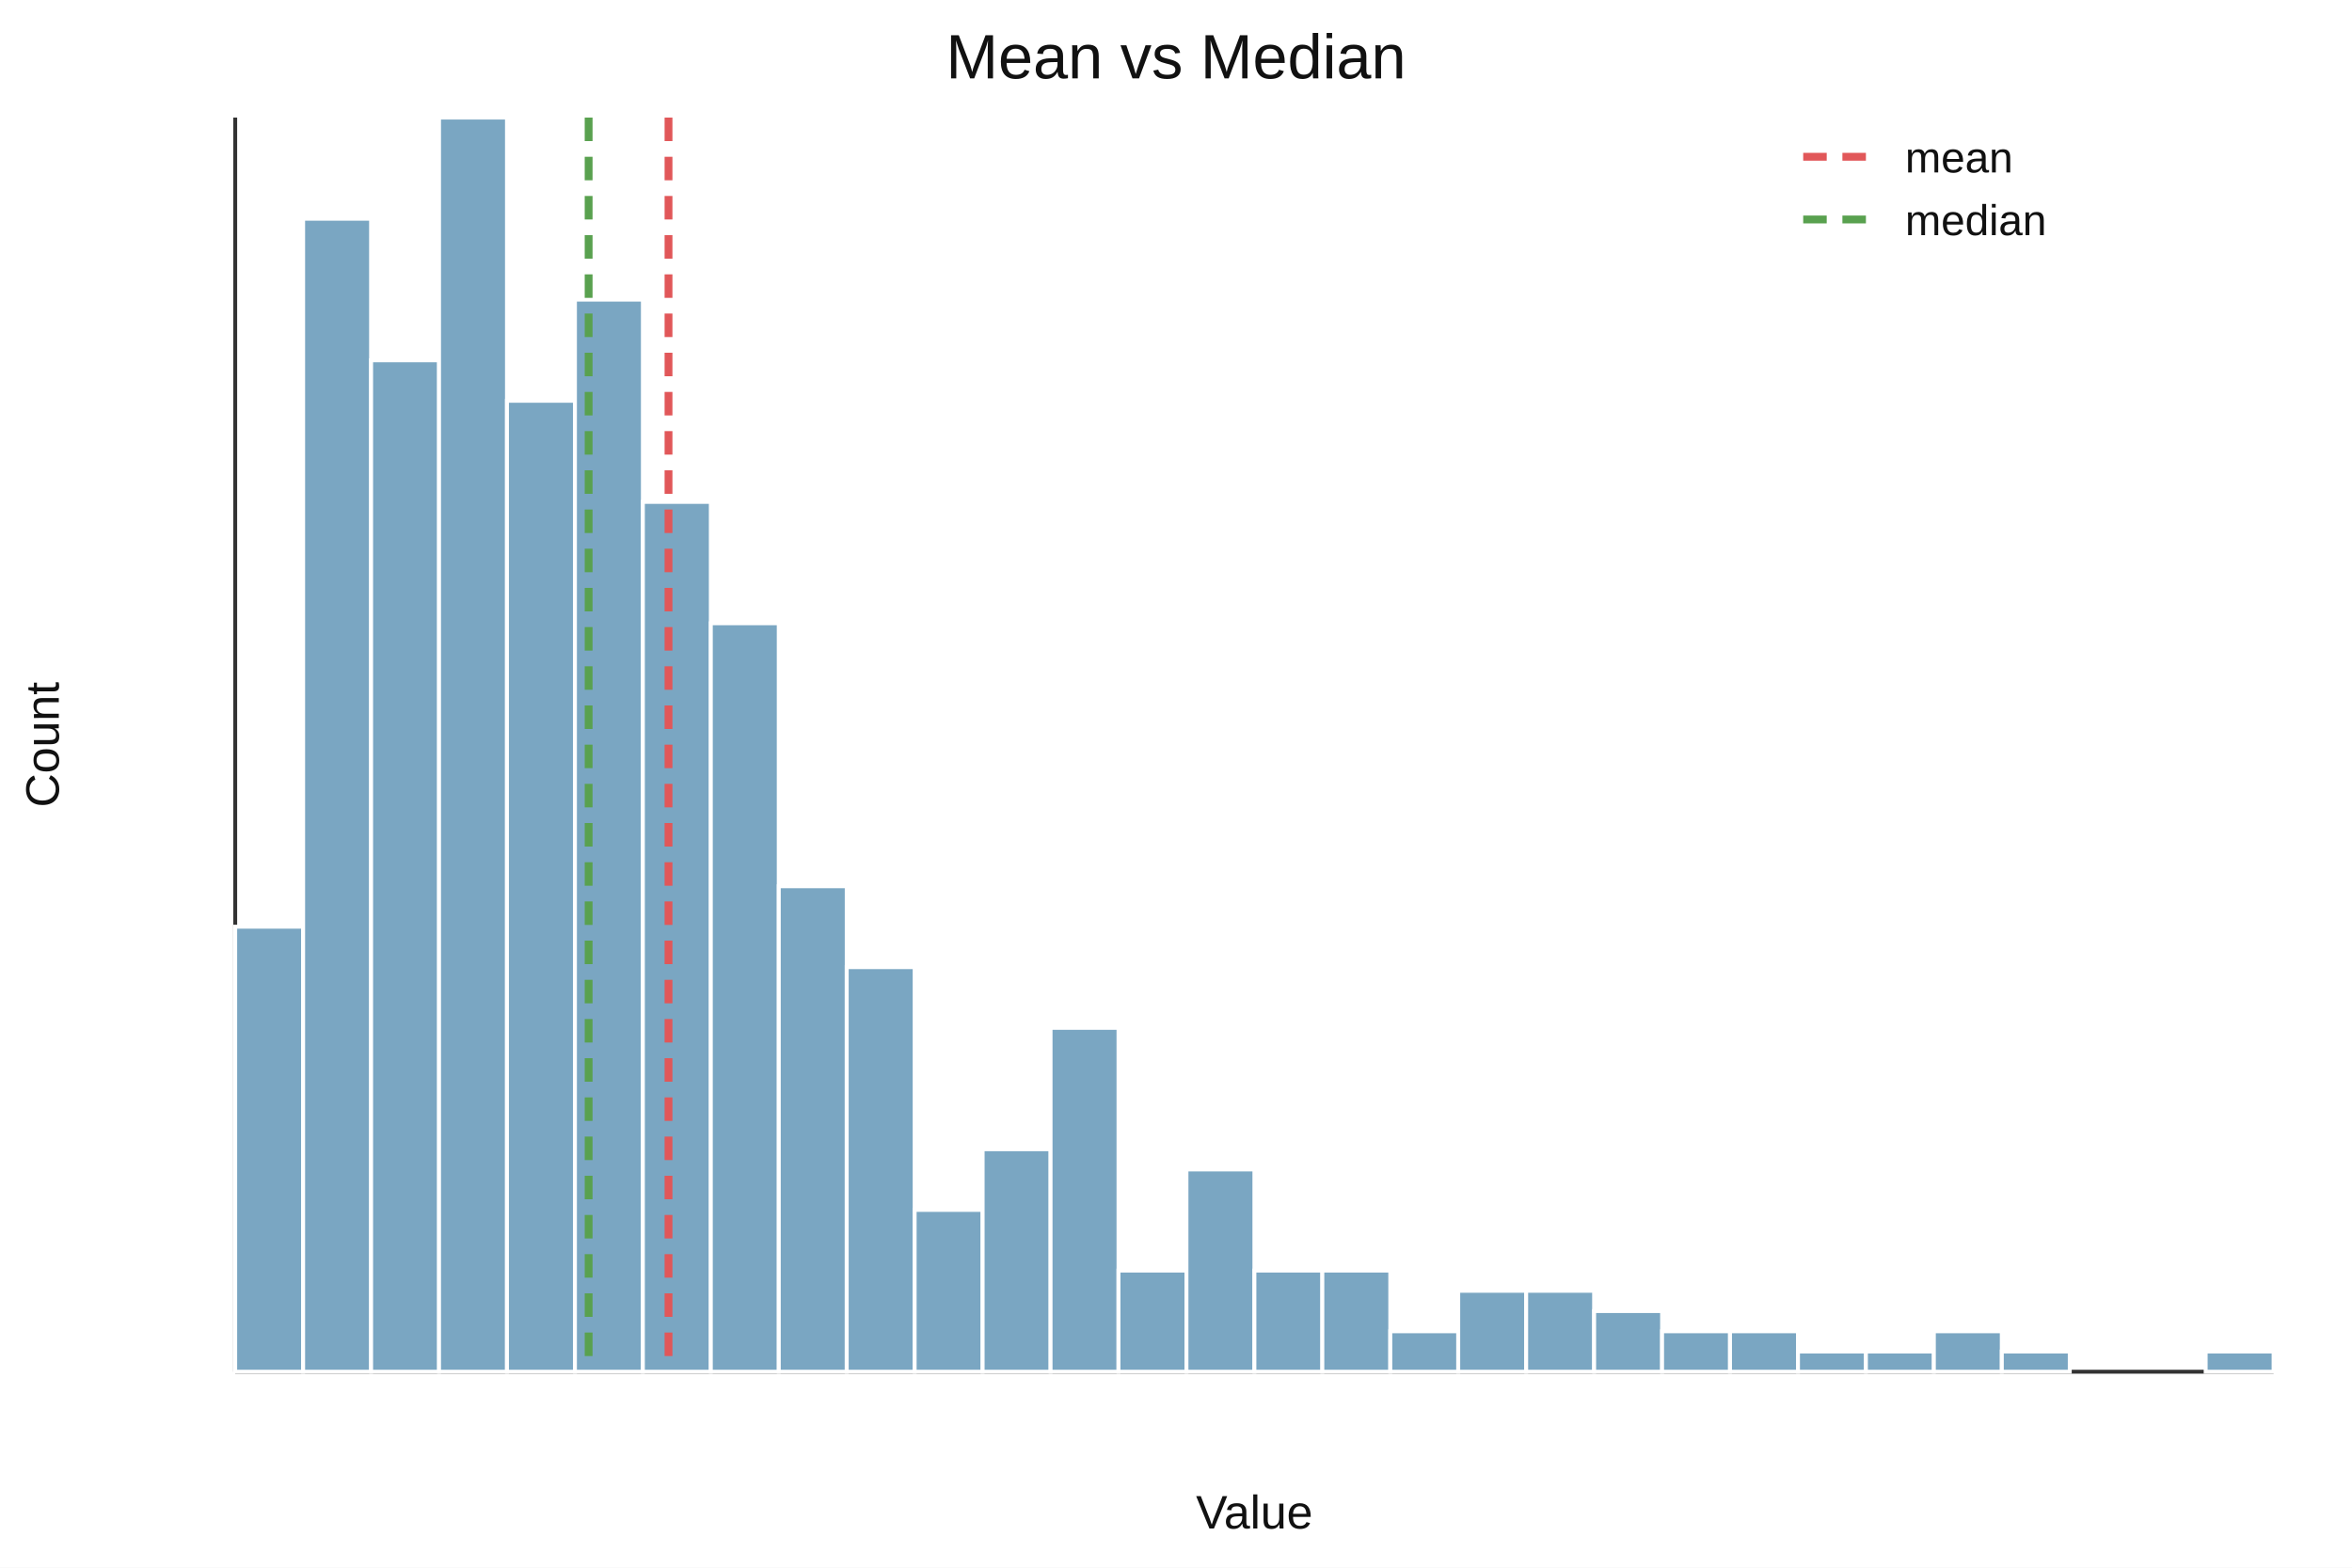
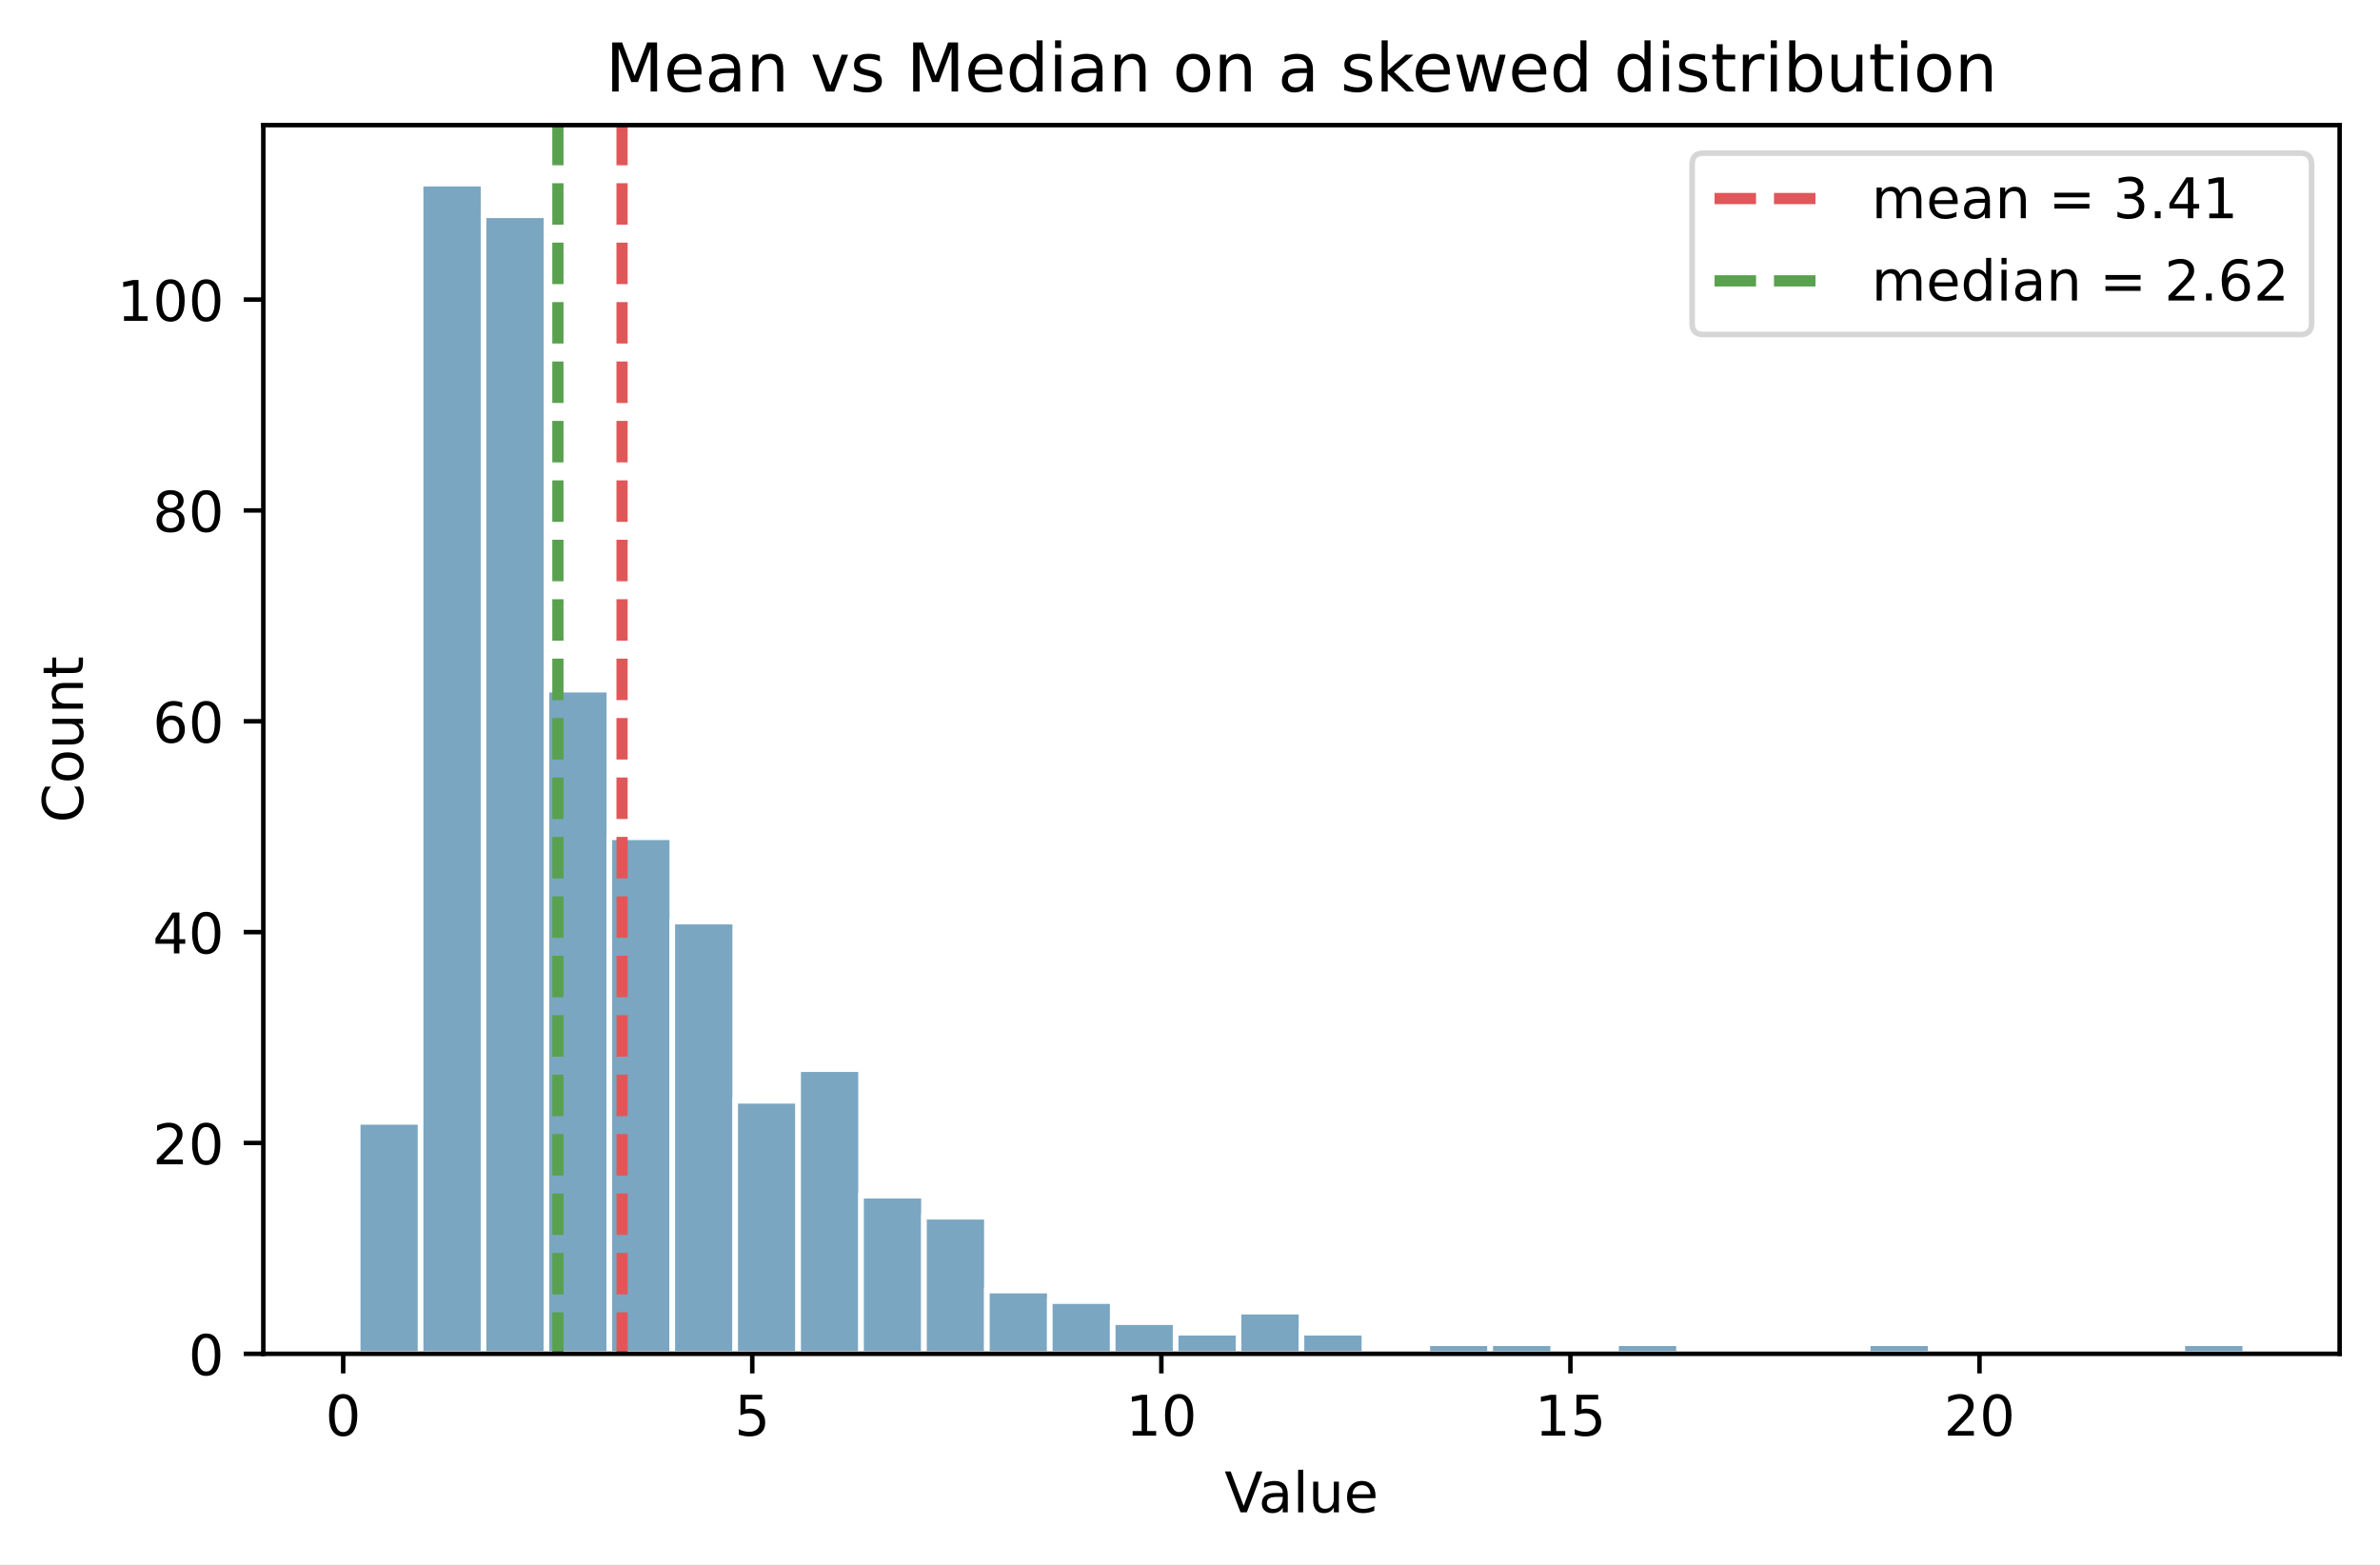
- <svg xmlns="http://www.w3.org/2000/svg" width="600" height="400" viewBox="0 0 600 400">
-   <rect width="100%" height="100%" fill="white" />
-   <line x1="60" y1="350" x2="580" y2="350" stroke="#333" stroke-width="1" />
-   <line x1="60" y1="350" x2="60" y2="30" stroke="#333" stroke-width="1" />
-   <rect x="60.00" y="236.45" width="17.33" height="113.55" fill="#7aa6c2" stroke="white" stroke-width="1" />
-   <rect x="77.33" y="55.81" width="17.33" height="294.19" fill="#7aa6c2" stroke="white" stroke-width="1" />
-   <rect x="94.67" y="91.94" width="17.33" height="258.06" fill="#7aa6c2" stroke="white" stroke-width="1" />
-   <rect x="112.00" y="30.00" width="17.33" height="320.00" fill="#7aa6c2" stroke="white" stroke-width="1" />
-   <rect x="129.33" y="102.26" width="17.33" height="247.74" fill="#7aa6c2" stroke="white" stroke-width="1" />
-   <rect x="146.67" y="76.45" width="17.33" height="273.55" fill="#7aa6c2" stroke="white" stroke-width="1" />
-   <rect x="164.00" y="128.06" width="17.33" height="221.94" fill="#7aa6c2" stroke="white" stroke-width="1" />
-   <rect x="181.33" y="159.03" width="17.33" height="190.97" fill="#7aa6c2" stroke="white" stroke-width="1" />
-   <rect x="198.67" y="226.13" width="17.33" height="123.87" fill="#7aa6c2" stroke="white" stroke-width="1" />
-   <rect x="216.00" y="246.77" width="17.33" height="103.23" fill="#7aa6c2" stroke="white" stroke-width="1" />
-   <rect x="233.33" y="308.71" width="17.33" height="41.29" fill="#7aa6c2" stroke="white" stroke-width="1" />
-   <rect x="250.67" y="293.23" width="17.33" height="56.77" fill="#7aa6c2" stroke="white" stroke-width="1" />
-   <rect x="268.00" y="262.26" width="17.33" height="87.74" fill="#7aa6c2" stroke="white" stroke-width="1" />
-   <rect x="285.33" y="324.19" width="17.33" height="25.81" fill="#7aa6c2" stroke="white" stroke-width="1" />
-   <rect x="302.67" y="298.39" width="17.33" height="51.61" fill="#7aa6c2" stroke="white" stroke-width="1" />
-   <rect x="320.00" y="324.19" width="17.33" height="25.81" fill="#7aa6c2" stroke="white" stroke-width="1" />
-   <rect x="337.33" y="324.19" width="17.33" height="25.81" fill="#7aa6c2" stroke="white" stroke-width="1" />
-   <rect x="354.67" y="339.68" width="17.33" height="10.32" fill="#7aa6c2" stroke="white" stroke-width="1" />
-   <rect x="372.00" y="329.35" width="17.33" height="20.65" fill="#7aa6c2" stroke="white" stroke-width="1" />
-   <rect x="389.33" y="329.35" width="17.33" height="20.65" fill="#7aa6c2" stroke="white" stroke-width="1" />
-   <rect x="406.67" y="334.52" width="17.33" height="15.48" fill="#7aa6c2" stroke="white" stroke-width="1" />
-   <rect x="424.00" y="339.68" width="17.33" height="10.32" fill="#7aa6c2" stroke="white" stroke-width="1" />
-   <rect x="441.33" y="339.68" width="17.33" height="10.32" fill="#7aa6c2" stroke="white" stroke-width="1" />
-   <rect x="458.67" y="344.84" width="17.33" height="5.16" fill="#7aa6c2" stroke="white" stroke-width="1" />
-   <rect x="476.00" y="344.84" width="17.33" height="5.16" fill="#7aa6c2" stroke="white" stroke-width="1" />
-   <rect x="493.33" y="339.68" width="17.33" height="10.32" fill="#7aa6c2" stroke="white" stroke-width="1" />
-   <rect x="510.67" y="344.84" width="17.33" height="5.16" fill="#7aa6c2" stroke="white" stroke-width="1" />
-   <rect x="528.00" y="350.00" width="17.33" height="0.00" fill="#7aa6c2" stroke="white" stroke-width="1" />
-   <rect x="545.33" y="350.00" width="17.33" height="0.00" fill="#7aa6c2" stroke="white" stroke-width="1" />
-   <rect x="562.67" y="344.84" width="17.33" height="5.16" fill="#7aa6c2" stroke="white" stroke-width="1" />
-   <line x1="170.54" y1="30" x2="170.54" y2="350" stroke="#e15759" stroke-width="2" stroke-dasharray="6 4" />
-   <line x1="150.16" y1="30" x2="150.16" y2="350" stroke="#59a14f" stroke-width="2" stroke-dasharray="6 4" />
-   <text x="300" y="20" text-anchor="middle" font-family="Arial" font-size="16" fill="#111">Mean vs Median</text>
-   <text x="320.00" y="390" text-anchor="middle" font-family="Arial" font-size="12" fill="#111">Value</text>
-   <text x="15" y="190.00" text-anchor="middle" font-family="Arial" font-size="12" fill="#111" transform="rotate(-90 15 190.00)">Count</text>
-   <line x1="460" y1="40" x2="480" y2="40" stroke="#e15759" stroke-width="2" stroke-dasharray="6 4" />
-   <text x="486" y="44" font-family="Arial" font-size="11" fill="#111">mean</text>
-   <line x1="460" y1="56" x2="480" y2="56" stroke="#59a14f" stroke-width="2" stroke-dasharray="6 4" />
-   <text x="486" y="60" font-family="Arial" font-size="11" fill="#111">median</text>
+ <svg xmlns="http://www.w3.org/2000/svg" xmlns:xlink="http://www.w3.org/1999/xlink" width="424.496pt" height="279.034pt" viewBox="0 0 424.496 279.034" version="1.1">
+   <defs>
+     <style type="text/css">*{stroke-linejoin: round; stroke-linecap: butt}</style>
+   </defs>
+   <g id="figure_1">
+     <g id="patch_1">
+       <path d="M 0 279.034  L 424.496 279.034  L 424.496 0  L 0 0  z " style="fill: #ffffff" />
+     </g>
+     <g id="axes_1">
+       <g id="patch_2">
+         <path d="M 46.966 241.478  L 417.296 241.478  L 417.296 22.318  L 46.966 22.318  z " style="fill: #ffffff" />
+       </g>
+       <g id="patch_3">
+         <path d="M 63.799 241.478  L 75.021 241.478  L 75.021 200.109  L 63.799 200.109  z " clip-path="url(#pceceafe2bf)" style="fill: #7aa6c2; stroke: #ffffff; stroke-linejoin: miter" />
+       </g>
+       <g id="patch_4">
+         <path d="M 75.021 241.478  L 86.243 241.478  L 86.243 32.754  L 75.021 32.754  z " clip-path="url(#pceceafe2bf)" style="fill: #7aa6c2; stroke: #ffffff; stroke-linejoin: miter" />
+       </g>
+       <g id="patch_5">
+         <path d="M 86.243 241.478  L 97.465 241.478  L 97.465 38.395  L 86.243 38.395  z " clip-path="url(#pceceafe2bf)" style="fill: #7aa6c2; stroke: #ffffff; stroke-linejoin: miter" />
+       </g>
+       <g id="patch_6">
+         <path d="M 97.465 241.478  L 108.687 241.478  L 108.687 123.013  L 97.465 123.013  z " clip-path="url(#pceceafe2bf)" style="fill: #7aa6c2; stroke: #ffffff; stroke-linejoin: miter" />
+       </g>
+       <g id="patch_7">
+         <path d="M 108.687 241.478  L 119.909 241.478  L 119.909 149.339  L 108.687 149.339  z " clip-path="url(#pceceafe2bf)" style="fill: #7aa6c2; stroke: #ffffff; stroke-linejoin: miter" />
+       </g>
+       <g id="patch_8">
+         <path d="M 119.909 241.478  L 131.132 241.478  L 131.132 164.382  L 119.909 164.382  z " clip-path="url(#pceceafe2bf)" style="fill: #7aa6c2; stroke: #ffffff; stroke-linejoin: miter" />
+       </g>
+       <g id="patch_9">
+         <path d="M 131.132 241.478  L 142.354 241.478  L 142.354 196.349  L 131.132 196.349  z " clip-path="url(#pceceafe2bf)" style="fill: #7aa6c2; stroke: #ffffff; stroke-linejoin: miter" />
+       </g>
+       <g id="patch_10">
+         <path d="M 142.354 241.478  L 153.576 241.478  L 153.576 190.707  L 142.354 190.707  z " clip-path="url(#pceceafe2bf)" style="fill: #7aa6c2; stroke: #ffffff; stroke-linejoin: miter" />
+       </g>
+       <g id="patch_11">
+         <path d="M 153.576 241.478  L 164.798 241.478  L 164.798 213.272  L 153.576 213.272  z " clip-path="url(#pceceafe2bf)" style="fill: #7aa6c2; stroke: #ffffff; stroke-linejoin: miter" />
+       </g>
+       <g id="patch_12">
+         <path d="M 164.798 241.478  L 176.02 241.478  L 176.02 217.033  L 164.798 217.033  z " clip-path="url(#pceceafe2bf)" style="fill: #7aa6c2; stroke: #ffffff; stroke-linejoin: miter" />
+       </g>
+       <g id="patch_13">
+         <path d="M 176.02 241.478  L 187.242 241.478  L 187.242 230.196  L 176.02 230.196  z " clip-path="url(#pceceafe2bf)" style="fill: #7aa6c2; stroke: #ffffff; stroke-linejoin: miter" />
+       </g>
+       <g id="patch_14">
+         <path d="M 187.242 241.478  L 198.464 241.478  L 198.464 232.076  L 187.242 232.076  z " clip-path="url(#pceceafe2bf)" style="fill: #7aa6c2; stroke: #ffffff; stroke-linejoin: miter" />
+       </g>
+       <g id="patch_15">
+         <path d="M 198.464 241.478  L 209.686 241.478  L 209.686 235.837  L 198.464 235.837  z " clip-path="url(#pceceafe2bf)" style="fill: #7aa6c2; stroke: #ffffff; stroke-linejoin: miter" />
+       </g>
+       <g id="patch_16">
+         <path d="M 209.686 241.478  L 220.909 241.478  L 220.909 237.717  L 209.686 237.717  z " clip-path="url(#pceceafe2bf)" style="fill: #7aa6c2; stroke: #ffffff; stroke-linejoin: miter" />
+       </g>
+       <g id="patch_17">
+         <path d="M 220.909 241.478  L 232.131 241.478  L 232.131 233.957  L 220.909 233.957  z " clip-path="url(#pceceafe2bf)" style="fill: #7aa6c2; stroke: #ffffff; stroke-linejoin: miter" />
+       </g>
+       <g id="patch_18">
+         <path d="M 232.131 241.478  L 243.353 241.478  L 243.353 237.717  L 232.131 237.717  z " clip-path="url(#pceceafe2bf)" style="fill: #7aa6c2; stroke: #ffffff; stroke-linejoin: miter" />
+       </g>
+       <g id="patch_19">
+         <path d="M 243.353 241.478  L 254.575 241.478  L 254.575 241.478  L 243.353 241.478  z " clip-path="url(#pceceafe2bf)" style="fill: #7aa6c2; stroke: #ffffff; stroke-linejoin: miter" />
+       </g>
+       <g id="patch_20">
+         <path d="M 254.575 241.478  L 265.797 241.478  L 265.797 239.598  L 254.575 239.598  z " clip-path="url(#pceceafe2bf)" style="fill: #7aa6c2; stroke: #ffffff; stroke-linejoin: miter" />
+       </g>
+       <g id="patch_21">
+         <path d="M 265.797 241.478  L 277.019 241.478  L 277.019 239.598  L 265.797 239.598  z " clip-path="url(#pceceafe2bf)" style="fill: #7aa6c2; stroke: #ffffff; stroke-linejoin: miter" />
+       </g>
+       <g id="patch_22">
+         <path d="M 277.019 241.478  L 288.241 241.478  L 288.241 241.478  L 277.019 241.478  z " clip-path="url(#pceceafe2bf)" style="fill: #7aa6c2; stroke: #ffffff; stroke-linejoin: miter" />
+       </g>
+       <g id="patch_23">
+         <path d="M 288.241 241.478  L 299.463 241.478  L 299.463 239.598  L 288.241 239.598  z " clip-path="url(#pceceafe2bf)" style="fill: #7aa6c2; stroke: #ffffff; stroke-linejoin: miter" />
+       </g>
+       <g id="patch_24">
+         <path d="M 299.463 241.478  L 310.685 241.478  L 310.685 241.478  L 299.463 241.478  z " clip-path="url(#pceceafe2bf)" style="fill: #7aa6c2; stroke: #ffffff; stroke-linejoin: miter" />
+       </g>
+       <g id="patch_25">
+         <path d="M 310.685 241.478  L 321.908 241.478  L 321.908 241.478  L 310.685 241.478  z " clip-path="url(#pceceafe2bf)" style="fill: #7aa6c2; stroke: #ffffff; stroke-linejoin: miter" />
+       </g>
+       <g id="patch_26">
+         <path d="M 321.908 241.478  L 333.13 241.478  L 333.13 241.478  L 321.908 241.478  z " clip-path="url(#pceceafe2bf)" style="fill: #7aa6c2; stroke: #ffffff; stroke-linejoin: miter" />
+       </g>
+       <g id="patch_27">
+         <path d="M 333.13 241.478  L 344.352 241.478  L 344.352 239.598  L 333.13 239.598  z " clip-path="url(#pceceafe2bf)" style="fill: #7aa6c2; stroke: #ffffff; stroke-linejoin: miter" />
+       </g>
+       <g id="patch_28">
+         <path d="M 344.352 241.478  L 355.574 241.478  L 355.574 241.478  L 344.352 241.478  z " clip-path="url(#pceceafe2bf)" style="fill: #7aa6c2; stroke: #ffffff; stroke-linejoin: miter" />
+       </g>
+       <g id="patch_29">
+         <path d="M 355.574 241.478  L 366.796 241.478  L 366.796 241.478  L 355.574 241.478  z " clip-path="url(#pceceafe2bf)" style="fill: #7aa6c2; stroke: #ffffff; stroke-linejoin: miter" />
+       </g>
+       <g id="patch_30">
+         <path d="M 366.796 241.478  L 378.018 241.478  L 378.018 241.478  L 366.796 241.478  z " clip-path="url(#pceceafe2bf)" style="fill: #7aa6c2; stroke: #ffffff; stroke-linejoin: miter" />
+       </g>
+       <g id="patch_31">
+         <path d="M 378.018 241.478  L 389.24 241.478  L 389.24 241.478  L 378.018 241.478  z " clip-path="url(#pceceafe2bf)" style="fill: #7aa6c2; stroke: #ffffff; stroke-linejoin: miter" />
+       </g>
+       <g id="patch_32">
+         <path d="M 389.24 241.478  L 400.462 241.478  L 400.462 239.598  L 389.24 239.598  z " clip-path="url(#pceceafe2bf)" style="fill: #7aa6c2; stroke: #ffffff; stroke-linejoin: miter" />
+       </g>
+       <g id="matplotlib.axis_1">
+         <g id="xtick_1">
+           <g id="line2d_1">
+             <defs>
+               <path id="m9c4a2bc131" d="M 0 0  L 0 3.5  " style="stroke: #000000; stroke-width: 0.8" />
+             </defs>
+             <g>
+               <use xlink:href="#m9c4a2bc131" x="61.211" y="241.478" style="stroke: #000000; stroke-width: 0.8" />
+             </g>
+           </g>
+           <g id="text_1">
+             <g transform="translate(58.02946 256.0766) scale(0.1 -0.1)">
+               <defs>
+                 <path id="DejaVuSans-30" d="M 2034 4250  Q 1547 4250 1301 3770  Q 1056 3291 1056 2328  Q 1056 1369 1301 889  Q 1547 409 2034 409  Q 2525 409 2770 889  Q 3016 1369 3016 2328  Q 3016 3291 2770 3770  Q 2525 4250 2034 4250  z M 2034 4750  Q 2819 4750 3233 4129  Q 3647 3509 3647 2328  Q 3647 1150 3233 529  Q 2819 -91 2034 -91  Q 1250 -91 836 529  Q 422 1150 422 2328  Q 422 3509 836 4129  Q 1250 4750 2034 4750  z " transform="scale(0.015625)" />
+               </defs>
+               <use xlink:href="#DejaVuSans-30" />
+             </g>
+           </g>
+         </g>
+         <g id="xtick_2">
+           <g id="line2d_2">
+             <g>
+               <use xlink:href="#m9c4a2bc131" x="134.174" y="241.478" style="stroke: #000000; stroke-width: 0.8" />
+             </g>
+           </g>
+           <g id="text_2">
+             <g transform="translate(130.9926 256.0766) scale(0.1 -0.1)">
+               <defs>
+                 <path id="DejaVuSans-35" d="M 691 4666  L 3169 4666  L 3169 4134  L 1269 4134  L 1269 2991  Q 1406 3038 1543 3061  Q 1681 3084 1819 3084  Q 2600 3084 3056 2656  Q 3513 2228 3513 1497  Q 3513 744 3044 326  Q 2575 -91 1722 -91  Q 1428 -91 1123 -41  Q 819 9 494 109  L 494 744  Q 775 591 1075 516  Q 1375 441 1709 441  Q 2250 441 2565 725  Q 2881 1009 2881 1497  Q 2881 1984 2565 2268  Q 2250 2553 1709 2553  Q 1456 2553 1204 2497  Q 953 2441 691 2322  L 691 4666  z " transform="scale(0.015625)" />
+               </defs>
+               <use xlink:href="#DejaVuSans-35" />
+             </g>
+           </g>
+         </g>
+         <g id="xtick_3">
+           <g id="line2d_3">
+             <g>
+               <use xlink:href="#m9c4a2bc131" x="207.137" y="241.478" style="stroke: #000000; stroke-width: 0.8" />
+             </g>
+           </g>
+           <g id="text_3">
+             <g transform="translate(200.7745 256.0766) scale(0.1 -0.1)">
+               <defs>
+                 <path id="DejaVuSans-31" d="M 794 531  L 1825 531  L 1825 4091  L 703 3866  L 703 4441  L 1819 4666  L 2450 4666  L 2450 531  L 3481 531  L 3481 0  L 794 0  L 794 531  z " transform="scale(0.015625)" />
+               </defs>
+               <use xlink:href="#DejaVuSans-31" />
+               <use xlink:href="#DejaVuSans-30" transform="translate(63.62305 0)" />
+             </g>
+           </g>
+         </g>
+         <g id="xtick_4">
+           <g id="line2d_4">
+             <g>
+               <use xlink:href="#m9c4a2bc131" x="280.1" y="241.478" style="stroke: #000000; stroke-width: 0.8" />
+             </g>
+           </g>
+           <g id="text_4">
+             <g transform="translate(273.7377 256.0766) scale(0.1 -0.1)">
+               <use xlink:href="#DejaVuSans-31" />
+               <use xlink:href="#DejaVuSans-35" transform="translate(63.62305 0)" />
+             </g>
+           </g>
+         </g>
+         <g id="xtick_5">
+           <g id="line2d_5">
+             <g>
+               <use xlink:href="#m9c4a2bc131" x="353.063" y="241.478" style="stroke: #000000; stroke-width: 0.8" />
+             </g>
+           </g>
+           <g id="text_5">
+             <g transform="translate(346.7008 256.0766) scale(0.1 -0.1)">
+               <defs>
+                 <path id="DejaVuSans-32" d="M 1228 531  L 3431 531  L 3431 0  L 469 0  L 469 531  Q 828 903 1448 1529  Q 2069 2156 2228 2338  Q 2531 2678 2651 2914  Q 2772 3150 2772 3378  Q 2772 3750 2511 3984  Q 2250 4219 1831 4219  Q 1534 4219 1204 4116  Q 875 4013 500 3803  L 500 4441  Q 881 4594 1212 4672  Q 1544 4750 1819 4750  Q 2544 4750 2975 4387  Q 3406 4025 3406 3419  Q 3406 3131 3298 2873  Q 3191 2616 2906 2266  Q 2828 2175 2409 1742  Q 1991 1309 1228 531  z " transform="scale(0.015625)" />
+               </defs>
+               <use xlink:href="#DejaVuSans-32" />
+               <use xlink:href="#DejaVuSans-30" transform="translate(63.62305 0)" />
+             </g>
+           </g>
+         </g>
+         <g id="text_6">
+           <g transform="translate(218.3994 269.7547) scale(0.1 -0.1)">
+             <defs>
+               <path id="DejaVuSans-56" d="M 1831 0  L 50 4666  L 709 4666  L 2188 738  L 3669 4666  L 4325 4666  L 2547 0  L 1831 0  z " transform="scale(0.015625)" />
+               <path id="DejaVuSans-61" d="M 2194 1759  Q 1497 1759 1228 1600  Q 959 1441 959 1056  Q 959 750 1161 570  Q 1363 391 1709 391  Q 2188 391 2477 730  Q 2766 1069 2766 1631  L 2766 1759  L 2194 1759  z M 3341 1997  L 3341 0  L 2766 0  L 2766 531  Q 2569 213 2275 61  Q 1981 -91 1556 -91  Q 1019 -91 701 211  Q 384 513 384 1019  Q 384 1609 779 1909  Q 1175 2209 1959 2209  L 2766 2209  L 2766 2266  Q 2766 2663 2505 2880  Q 2244 3097 1772 3097  Q 1472 3097 1187 3025  Q 903 2953 641 2809  L 641 3341  Q 956 3463 1253 3523  Q 1550 3584 1831 3584  Q 2591 3584 2966 3190  Q 3341 2797 3341 1997  z " transform="scale(0.015625)" />
+               <path id="DejaVuSans-6c" d="M 603 4863  L 1178 4863  L 1178 0  L 603 0  L 603 4863  z " transform="scale(0.015625)" />
+               <path id="DejaVuSans-75" d="M 544 1381  L 544 3500  L 1119 3500  L 1119 1403  Q 1119 906 1312 657  Q 1506 409 1894 409  Q 2359 409 2629 706  Q 2900 1003 2900 1516  L 2900 3500  L 3475 3500  L 3475 0  L 2900 0  L 2900 538  Q 2691 219 2414 64  Q 2138 -91 1772 -91  Q 1169 -91 856 284  Q 544 659 544 1381  z M 1991 3584  L 1991 3584  z " transform="scale(0.015625)" />
+               <path id="DejaVuSans-65" d="M 3597 1894  L 3597 1613  L 953 1613  Q 991 1019 1311 708  Q 1631 397 2203 397  Q 2534 397 2845 478  Q 3156 559 3463 722  L 3463 178  Q 3153 47 2828 -22  Q 2503 -91 2169 -91  Q 1331 -91 842 396  Q 353 884 353 1716  Q 353 2575 817 3079  Q 1281 3584 2069 3584  Q 2775 3584 3186 3129  Q 3597 2675 3597 1894  z M 3022 2063  Q 3016 2534 2758 2815  Q 2500 3097 2075 3097  Q 1594 3097 1305 2825  Q 1016 2553 972 2059  L 3022 2063  z " transform="scale(0.015625)" />
+             </defs>
+             <use xlink:href="#DejaVuSans-56" />
+             <use xlink:href="#DejaVuSans-61" transform="translate(60.6582 0)" />
+             <use xlink:href="#DejaVuSans-6c" transform="translate(121.9375 0)" />
+             <use xlink:href="#DejaVuSans-75" transform="translate(149.7207 0)" />
+             <use xlink:href="#DejaVuSans-65" transform="translate(213.0996 0)" />
+           </g>
+         </g>
+       </g>
+       <g id="matplotlib.axis_2">
+         <g id="ytick_1">
+           <g id="line2d_6">
+             <defs>
+               <path id="m29ffc0b30c" d="M 0 0  L -3.5 0  " style="stroke: #000000; stroke-width: 0.8" />
+             </defs>
+             <g>
+               <use xlink:href="#m29ffc0b30c" x="46.966" y="241.478" style="stroke: #000000; stroke-width: 0.8" />
+             </g>
+           </g>
+           <g id="text_7">
+             <g transform="translate(33.60312 245.2773) scale(0.1 -0.1)">
+               <use xlink:href="#DejaVuSans-30" />
+             </g>
+           </g>
+         </g>
+         <g id="ytick_2">
+           <g id="line2d_7">
+             <g>
+               <use xlink:href="#m29ffc0b30c" x="46.966" y="203.87" style="stroke: #000000; stroke-width: 0.8" />
+             </g>
+           </g>
+           <g id="text_8">
+             <g transform="translate(27.24063 207.6695) scale(0.1 -0.1)">
+               <use xlink:href="#DejaVuSans-32" />
+               <use xlink:href="#DejaVuSans-30" transform="translate(63.62305 0)" />
+             </g>
+           </g>
+         </g>
+         <g id="ytick_3">
+           <g id="line2d_8">
+             <g>
+               <use xlink:href="#m29ffc0b30c" x="46.966" y="166.262" style="stroke: #000000; stroke-width: 0.8" />
+             </g>
+           </g>
+           <g id="text_9">
+             <g transform="translate(27.24063 170.0616) scale(0.1 -0.1)">
+               <defs>
+                 <path id="DejaVuSans-34" d="M 2419 4116  L 825 1625  L 2419 1625  L 2419 4116  z M 2253 4666  L 3047 4666  L 3047 1625  L 3713 1625  L 3713 1100  L 3047 1100  L 3047 0  L 2419 0  L 2419 1100  L 313 1100  L 313 1709  L 2253 4666  z " transform="scale(0.015625)" />
+               </defs>
+               <use xlink:href="#DejaVuSans-34" />
+               <use xlink:href="#DejaVuSans-30" transform="translate(63.62305 0)" />
+             </g>
+           </g>
+         </g>
+         <g id="ytick_4">
+           <g id="line2d_9">
+             <g>
+               <use xlink:href="#m29ffc0b30c" x="46.966" y="128.654" style="stroke: #000000; stroke-width: 0.8" />
+             </g>
+           </g>
+           <g id="text_10">
+             <g transform="translate(27.24063 132.4537) scale(0.1 -0.1)">
+               <defs>
+                 <path id="DejaVuSans-36" d="M 2113 2584  Q 1688 2584 1439 2293  Q 1191 2003 1191 1497  Q 1191 994 1439 701  Q 1688 409 2113 409  Q 2538 409 2786 701  Q 3034 994 3034 1497  Q 3034 2003 2786 2293  Q 2538 2584 2113 2584  z M 3366 4563  L 3366 3988  Q 3128 4100 2886 4159  Q 2644 4219 2406 4219  Q 1781 4219 1451 3797  Q 1122 3375 1075 2522  Q 1259 2794 1537 2939  Q 1816 3084 2150 3084  Q 2853 3084 3261 2657  Q 3669 2231 3669 1497  Q 3669 778 3244 343  Q 2819 -91 2113 -91  Q 1303 -91 875 529  Q 447 1150 447 2328  Q 447 3434 972 4092  Q 1497 4750 2381 4750  Q 2619 4750 2861 4703  Q 3103 4656 3366 4563  z " transform="scale(0.015625)" />
+               </defs>
+               <use xlink:href="#DejaVuSans-36" />
+               <use xlink:href="#DejaVuSans-30" transform="translate(63.62305 0)" />
+             </g>
+           </g>
+         </g>
+         <g id="ytick_5">
+           <g id="line2d_10">
+             <g>
+               <use xlink:href="#m29ffc0b30c" x="46.966" y="91.047" style="stroke: #000000; stroke-width: 0.8" />
+             </g>
+           </g>
+           <g id="text_11">
+             <g transform="translate(27.24063 94.84577) scale(0.1 -0.1)">
+               <defs>
+                 <path id="DejaVuSans-38" d="M 2034 2216  Q 1584 2216 1326 1975  Q 1069 1734 1069 1313  Q 1069 891 1326 650  Q 1584 409 2034 409  Q 2484 409 2743 651  Q 3003 894 3003 1313  Q 3003 1734 2745 1975  Q 2488 2216 2034 2216  z M 1403 2484  Q 997 2584 770 2862  Q 544 3141 544 3541  Q 544 4100 942 4425  Q 1341 4750 2034 4750  Q 2731 4750 3128 4425  Q 3525 4100 3525 3541  Q 3525 3141 3298 2862  Q 3072 2584 2669 2484  Q 3125 2378 3379 2068  Q 3634 1759 3634 1313  Q 3634 634 3220 271  Q 2806 -91 2034 -91  Q 1263 -91 848 271  Q 434 634 434 1313  Q 434 1759 690 2068  Q 947 2378 1403 2484  z M 1172 3481  Q 1172 3119 1398 2916  Q 1625 2713 2034 2713  Q 2441 2713 2670 2916  Q 2900 3119 2900 3481  Q 2900 3844 2670 4047  Q 2441 4250 2034 4250  Q 1625 4250 1398 4047  Q 1172 3844 1172 3481  z " transform="scale(0.015625)" />
+               </defs>
+               <use xlink:href="#DejaVuSans-38" />
+               <use xlink:href="#DejaVuSans-30" transform="translate(63.62305 0)" />
+             </g>
+           </g>
+         </g>
+         <g id="ytick_6">
+           <g id="line2d_11">
+             <g>
+               <use xlink:href="#m29ffc0b30c" x="46.966" y="53.439" style="stroke: #000000; stroke-width: 0.8" />
+             </g>
+           </g>
+           <g id="text_12">
+             <g transform="translate(20.87813 57.23788) scale(0.1 -0.1)">
+               <use xlink:href="#DejaVuSans-31" />
+               <use xlink:href="#DejaVuSans-30" transform="translate(63.62305 0)" />
+               <use xlink:href="#DejaVuSans-30" transform="translate(127.2461 0)" />
+             </g>
+           </g>
+         </g>
+         <g id="text_13">
+           <g transform="translate(14.79844 146.7466) rotate(-90) scale(0.1 -0.1)">
+             <defs>
+               <path id="DejaVuSans-43" d="M 4122 4306  L 4122 3641  Q 3803 3938 3442 4084  Q 3081 4231 2675 4231  Q 1875 4231 1450 3742  Q 1025 3253 1025 2328  Q 1025 1406 1450 917  Q 1875 428 2675 428  Q 3081 428 3442 575  Q 3803 722 4122 1019  L 4122 359  Q 3791 134 3420 21  Q 3050 -91 2638 -91  Q 1578 -91 968 557  Q 359 1206 359 2328  Q 359 3453 968 4101  Q 1578 4750 2638 4750  Q 3056 4750 3426 4639  Q 3797 4528 4122 4306  z " transform="scale(0.015625)" />
+               <path id="DejaVuSans-6f" d="M 1959 3097  Q 1497 3097 1228 2736  Q 959 2375 959 1747  Q 959 1119 1226 758  Q 1494 397 1959 397  Q 2419 397 2687 759  Q 2956 1122 2956 1747  Q 2956 2369 2687 2733  Q 2419 3097 1959 3097  z M 1959 3584  Q 2709 3584 3137 3096  Q 3566 2609 3566 1747  Q 3566 888 3137 398  Q 2709 -91 1959 -91  Q 1206 -91 779 398  Q 353 888 353 1747  Q 353 2609 779 3096  Q 1206 3584 1959 3584  z " transform="scale(0.015625)" />
+               <path id="DejaVuSans-6e" d="M 3513 2113  L 3513 0  L 2938 0  L 2938 2094  Q 2938 2591 2744 2837  Q 2550 3084 2163 3084  Q 1697 3084 1428 2787  Q 1159 2491 1159 1978  L 1159 0  L 581 0  L 581 3500  L 1159 3500  L 1159 2956  Q 1366 3272 1645 3428  Q 1925 3584 2291 3584  Q 2894 3584 3203 3211  Q 3513 2838 3513 2113  z " transform="scale(0.015625)" />
+               <path id="DejaVuSans-74" d="M 1172 4494  L 1172 3500  L 2356 3500  L 2356 3053  L 1172 3053  L 1172 1153  Q 1172 725 1289 603  Q 1406 481 1766 481  L 2356 481  L 2356 0  L 1766 0  Q 1100 0 847 248  Q 594 497 594 1153  L 594 3053  L 172 3053  L 172 3500  L 594 3500  L 594 4494  L 1172 4494  z " transform="scale(0.015625)" />
+             </defs>
+             <use xlink:href="#DejaVuSans-43" />
+             <use xlink:href="#DejaVuSans-6f" transform="translate(69.82422 0)" />
+             <use xlink:href="#DejaVuSans-75" transform="translate(131.0059 0)" />
+             <use xlink:href="#DejaVuSans-6e" transform="translate(194.3848 0)" />
+             <use xlink:href="#DejaVuSans-74" transform="translate(257.7637 0)" />
+           </g>
+         </g>
+       </g>
+       <g id="line2d_12">
+         <path d="M 110.95 241.478  L 110.95 22.318  " clip-path="url(#pceceafe2bf)" style="fill: none; stroke-dasharray: 7.4,3.2; stroke-dashoffset: 0; stroke: #e15759; stroke-width: 2" />
+       </g>
+       <g id="line2d_13">
+         <path d="M 99.508 241.478  L 99.508 22.318  " clip-path="url(#pceceafe2bf)" style="fill: none; stroke-dasharray: 7.4,3.2; stroke-dashoffset: 0; stroke: #59a14f; stroke-width: 2" />
+       </g>
+       <g id="patch_33">
+         <path d="M 46.966 241.478  L 46.966 22.318  " style="fill: none; stroke: #000000; stroke-width: 0.8; stroke-linejoin: miter; stroke-linecap: square" />
+       </g>
+       <g id="patch_34">
+         <path d="M 417.296 241.478  L 417.296 22.318  " style="fill: none; stroke: #000000; stroke-width: 0.8; stroke-linejoin: miter; stroke-linecap: square" />
+       </g>
+       <g id="patch_35">
+         <path d="M 46.966 241.478  L 417.296 241.478  " style="fill: none; stroke: #000000; stroke-width: 0.8; stroke-linejoin: miter; stroke-linecap: square" />
+       </g>
+       <g id="patch_36">
+         <path d="M 46.966 22.318  L 417.296 22.318  " style="fill: none; stroke: #000000; stroke-width: 0.8; stroke-linejoin: miter; stroke-linecap: square" />
+       </g>
+       <g id="text_14">
+         <g transform="translate(108.0159 16.31812) scale(0.12 -0.12)">
+           <defs>
+             <path id="DejaVuSans-4d" d="M 628 4666  L 1569 4666  L 2759 1491  L 3956 4666  L 4897 4666  L 4897 0  L 4281 0  L 4281 4097  L 3078 897  L 2444 897  L 1241 4097  L 1241 0  L 628 0  L 628 4666  z " transform="scale(0.015625)" />
+             <path id="DejaVuSans-20" transform="scale(0.015625)" />
+             <path id="DejaVuSans-76" d="M 191 3500  L 800 3500  L 1894 563  L 2988 3500  L 3597 3500  L 2284 0  L 1503 0  L 191 3500  z " transform="scale(0.015625)" />
+             <path id="DejaVuSans-73" d="M 2834 3397  L 2834 2853  Q 2591 2978 2328 3040  Q 2066 3103 1784 3103  Q 1356 3103 1142 2972  Q 928 2841 928 2578  Q 928 2378 1081 2264  Q 1234 2150 1697 2047  L 1894 2003  Q 2506 1872 2764 1633  Q 3022 1394 3022 966  Q 3022 478 2636 193  Q 2250 -91 1575 -91  Q 1294 -91 989 -36  Q 684 19 347 128  L 347 722  Q 666 556 975 473  Q 1284 391 1588 391  Q 1994 391 2212 530  Q 2431 669 2431 922  Q 2431 1156 2273 1281  Q 2116 1406 1581 1522  L 1381 1569  Q 847 1681 609 1914  Q 372 2147 372 2553  Q 372 3047 722 3315  Q 1072 3584 1716 3584  Q 2034 3584 2315 3537  Q 2597 3491 2834 3397  z " transform="scale(0.015625)" />
+             <path id="DejaVuSans-64" d="M 2906 2969  L 2906 4863  L 3481 4863  L 3481 0  L 2906 0  L 2906 525  Q 2725 213 2448 61  Q 2172 -91 1784 -91  Q 1150 -91 751 415  Q 353 922 353 1747  Q 353 2572 751 3078  Q 1150 3584 1784 3584  Q 2172 3584 2448 3432  Q 2725 3281 2906 2969  z M 947 1747  Q 947 1113 1208 752  Q 1469 391 1925 391  Q 2381 391 2643 752  Q 2906 1113 2906 1747  Q 2906 2381 2643 2742  Q 2381 3103 1925 3103  Q 1469 3103 1208 2742  Q 947 2381 947 1747  z " transform="scale(0.015625)" />
+             <path id="DejaVuSans-69" d="M 603 3500  L 1178 3500  L 1178 0  L 603 0  L 603 3500  z M 603 4863  L 1178 4863  L 1178 4134  L 603 4134  L 603 4863  z " transform="scale(0.015625)" />
+             <path id="DejaVuSans-6b" d="M 581 4863  L 1159 4863  L 1159 1991  L 2875 3500  L 3609 3500  L 1753 1863  L 3688 0  L 2938 0  L 1159 1709  L 1159 0  L 581 0  L 581 4863  z " transform="scale(0.015625)" />
+             <path id="DejaVuSans-77" d="M 269 3500  L 844 3500  L 1563 769  L 2278 3500  L 2956 3500  L 3675 769  L 4391 3500  L 4966 3500  L 4050 0  L 3372 0  L 2619 2869  L 1863 0  L 1184 0  L 269 3500  z " transform="scale(0.015625)" />
+             <path id="DejaVuSans-72" d="M 2631 2963  Q 2534 3019 2420 3045  Q 2306 3072 2169 3072  Q 1681 3072 1420 2755  Q 1159 2438 1159 1844  L 1159 0  L 581 0  L 581 3500  L 1159 3500  L 1159 2956  Q 1341 3275 1631 3429  Q 1922 3584 2338 3584  Q 2397 3584 2469 3576  Q 2541 3569 2628 3553  L 2631 2963  z " transform="scale(0.015625)" />
+             <path id="DejaVuSans-62" d="M 3116 1747  Q 3116 2381 2855 2742  Q 2594 3103 2138 3103  Q 1681 3103 1420 2742  Q 1159 2381 1159 1747  Q 1159 1113 1420 752  Q 1681 391 2138 391  Q 2594 391 2855 752  Q 3116 1113 3116 1747  z M 1159 2969  Q 1341 3281 1617 3432  Q 1894 3584 2278 3584  Q 2916 3584 3314 3078  Q 3713 2572 3713 1747  Q 3713 922 3314 415  Q 2916 -91 2278 -91  Q 1894 -91 1617 61  Q 1341 213 1159 525  L 1159 0  L 581 0  L 581 4863  L 1159 4863  L 1159 2969  z " transform="scale(0.015625)" />
+           </defs>
+           <use xlink:href="#DejaVuSans-4d" />
+           <use xlink:href="#DejaVuSans-65" transform="translate(86.2793 0)" />
+           <use xlink:href="#DejaVuSans-61" transform="translate(147.8027 0)" />
+           <use xlink:href="#DejaVuSans-6e" transform="translate(209.082 0)" />
+           <use xlink:href="#DejaVuSans-20" transform="translate(272.4609 0)" />
+           <use xlink:href="#DejaVuSans-76" transform="translate(304.248 0)" />
+           <use xlink:href="#DejaVuSans-73" transform="translate(363.4277 0)" />
+           <use xlink:href="#DejaVuSans-20" transform="translate(415.5273 0)" />
+           <use xlink:href="#DejaVuSans-4d" transform="translate(447.3145 0)" />
+           <use xlink:href="#DejaVuSans-65" transform="translate(533.5938 0)" />
+           <use xlink:href="#DejaVuSans-64" transform="translate(595.1172 0)" />
+           <use xlink:href="#DejaVuSans-69" transform="translate(658.5938 0)" />
+           <use xlink:href="#DejaVuSans-61" transform="translate(686.377 0)" />
+           <use xlink:href="#DejaVuSans-6e" transform="translate(747.6562 0)" />
+           <use xlink:href="#DejaVuSans-20" transform="translate(811.0352 0)" />
+           <use xlink:href="#DejaVuSans-6f" transform="translate(842.8223 0)" />
+           <use xlink:href="#DejaVuSans-6e" transform="translate(904.0039 0)" />
+           <use xlink:href="#DejaVuSans-20" transform="translate(967.3828 0)" />
+           <use xlink:href="#DejaVuSans-61" transform="translate(999.1699 0)" />
+           <use xlink:href="#DejaVuSans-20" transform="translate(1060.449 0)" />
+           <use xlink:href="#DejaVuSans-73" transform="translate(1092.236 0)" />
+           <use xlink:href="#DejaVuSans-6b" transform="translate(1144.336 0)" />
+           <use xlink:href="#DejaVuSans-65" transform="translate(1198.621 0)" />
+           <use xlink:href="#DejaVuSans-77" transform="translate(1260.145 0)" />
+           <use xlink:href="#DejaVuSans-65" transform="translate(1341.932 0)" />
+           <use xlink:href="#DejaVuSans-64" transform="translate(1403.455 0)" />
+           <use xlink:href="#DejaVuSans-20" transform="translate(1466.932 0)" />
+           <use xlink:href="#DejaVuSans-64" transform="translate(1498.719 0)" />
+           <use xlink:href="#DejaVuSans-69" transform="translate(1562.195 0)" />
+           <use xlink:href="#DejaVuSans-73" transform="translate(1589.979 0)" />
+           <use xlink:href="#DejaVuSans-74" transform="translate(1642.078 0)" />
+           <use xlink:href="#DejaVuSans-72" transform="translate(1681.287 0)" />
+           <use xlink:href="#DejaVuSans-69" transform="translate(1722.4 0)" />
+           <use xlink:href="#DejaVuSans-62" transform="translate(1750.184 0)" />
+           <use xlink:href="#DejaVuSans-75" transform="translate(1813.66 0)" />
+           <use xlink:href="#DejaVuSans-74" transform="translate(1877.039 0)" />
+           <use xlink:href="#DejaVuSans-69" transform="translate(1916.248 0)" />
+           <use xlink:href="#DejaVuSans-6f" transform="translate(1944.031 0)" />
+           <use xlink:href="#DejaVuSans-6e" transform="translate(2005.213 0)" />
+         </g>
+       </g>
+       <g id="legend_1">
+         <g id="patch_37">
+           <path d="M 303.808 59.674  L 410.296 59.674  Q 412.296 59.674 412.296 57.674  L 412.296 29.318  Q 412.296 27.318 410.296 27.318  L 303.808 27.318  Q 301.808 27.318 301.808 29.318  L 301.808 57.674  Q 301.808 59.674 303.808 59.674  z " style="fill: #ffffff; opacity: 0.8; stroke: #cccccc; stroke-linejoin: miter" />
+         </g>
+         <g id="line2d_14">
+           <path d="M 305.808 35.417  L 315.808 35.417  L 325.808 35.417  " style="fill: none; stroke-dasharray: 7.4,3.2; stroke-dashoffset: 0; stroke: #e15759; stroke-width: 2" />
+         </g>
+         <g id="text_15">
+           <g transform="translate(333.8081 38.91656) scale(0.1 -0.1)">
+             <defs>
+               <path id="DejaVuSans-6d" d="M 3328 2828  Q 3544 3216 3844 3400  Q 4144 3584 4550 3584  Q 5097 3584 5394 3201  Q 5691 2819 5691 2113  L 5691 0  L 5113 0  L 5113 2094  Q 5113 2597 4934 2840  Q 4756 3084 4391 3084  Q 3944 3084 3684 2787  Q 3425 2491 3425 1978  L 3425 0  L 2847 0  L 2847 2094  Q 2847 2600 2669 2842  Q 2491 3084 2119 3084  Q 1678 3084 1418 2786  Q 1159 2488 1159 1978  L 1159 0  L 581 0  L 581 3500  L 1159 3500  L 1159 2956  Q 1356 3278 1631 3431  Q 1906 3584 2284 3584  Q 2666 3584 2933 3390  Q 3200 3197 3328 2828  z " transform="scale(0.015625)" />
+               <path id="DejaVuSans-3d" d="M 678 2906  L 4684 2906  L 4684 2381  L 678 2381  L 678 2906  z M 678 1631  L 4684 1631  L 4684 1100  L 678 1100  L 678 1631  z " transform="scale(0.015625)" />
+               <path id="DejaVuSans-33" d="M 2597 2516  Q 3050 2419 3304 2112  Q 3559 1806 3559 1356  Q 3559 666 3084 287  Q 2609 -91 1734 -91  Q 1441 -91 1130 -33  Q 819 25 488 141  L 488 750  Q 750 597 1062 519  Q 1375 441 1716 441  Q 2309 441 2620 675  Q 2931 909 2931 1356  Q 2931 1769 2642 2001  Q 2353 2234 1838 2234  L 1294 2234  L 1294 2753  L 1863 2753  Q 2328 2753 2575 2939  Q 2822 3125 2822 3475  Q 2822 3834 2567 4026  Q 2313 4219 1838 4219  Q 1578 4219 1281 4162  Q 984 4106 628 3988  L 628 4550  Q 988 4650 1302 4700  Q 1616 4750 1894 4750  Q 2613 4750 3031 4423  Q 3450 4097 3450 3541  Q 3450 3153 3228 2886  Q 3006 2619 2597 2516  z " transform="scale(0.015625)" />
+               <path id="DejaVuSans-2e" d="M 684 794  L 1344 794  L 1344 0  L 684 0  L 684 794  z " transform="scale(0.015625)" />
+             </defs>
+             <use xlink:href="#DejaVuSans-6d" />
+             <use xlink:href="#DejaVuSans-65" transform="translate(97.41211 0)" />
+             <use xlink:href="#DejaVuSans-61" transform="translate(158.9355 0)" />
+             <use xlink:href="#DejaVuSans-6e" transform="translate(220.2148 0)" />
+             <use xlink:href="#DejaVuSans-20" transform="translate(283.5938 0)" />
+             <use xlink:href="#DejaVuSans-3d" transform="translate(315.3809 0)" />
+             <use xlink:href="#DejaVuSans-20" transform="translate(399.1699 0)" />
+             <use xlink:href="#DejaVuSans-33" transform="translate(430.957 0)" />
+             <use xlink:href="#DejaVuSans-2e" transform="translate(494.5801 0)" />
+             <use xlink:href="#DejaVuSans-34" transform="translate(526.3672 0)" />
+             <use xlink:href="#DejaVuSans-31" transform="translate(589.9902 0)" />
+           </g>
+         </g>
+         <g id="line2d_15">
+           <path d="M 305.808 50.095  L 315.808 50.095  L 325.808 50.095  " style="fill: none; stroke-dasharray: 7.4,3.2; stroke-dashoffset: 0; stroke: #59a14f; stroke-width: 2" />
+         </g>
+         <g id="text_16">
+           <g transform="translate(333.8081 53.59469) scale(0.1 -0.1)">
+             <use xlink:href="#DejaVuSans-6d" />
+             <use xlink:href="#DejaVuSans-65" transform="translate(97.41211 0)" />
+             <use xlink:href="#DejaVuSans-64" transform="translate(158.9355 0)" />
+             <use xlink:href="#DejaVuSans-69" transform="translate(222.4121 0)" />
+             <use xlink:href="#DejaVuSans-61" transform="translate(250.1953 0)" />
+             <use xlink:href="#DejaVuSans-6e" transform="translate(311.4746 0)" />
+             <use xlink:href="#DejaVuSans-20" transform="translate(374.8535 0)" />
+             <use xlink:href="#DejaVuSans-3d" transform="translate(406.6406 0)" />
+             <use xlink:href="#DejaVuSans-20" transform="translate(490.4297 0)" />
+             <use xlink:href="#DejaVuSans-32" transform="translate(522.2168 0)" />
+             <use xlink:href="#DejaVuSans-2e" transform="translate(585.8398 0)" />
+             <use xlink:href="#DejaVuSans-36" transform="translate(617.627 0)" />
+             <use xlink:href="#DejaVuSans-32" transform="translate(681.25 0)" />
+           </g>
+         </g>
+       </g>
+     </g>
+   </g>
+   <defs>
+     <clipPath id="pceceafe2bf">
+       <rect x="46.966" y="22.318" width="370.33" height="219.16" />
+     </clipPath>
+   </defs>
</svg>
